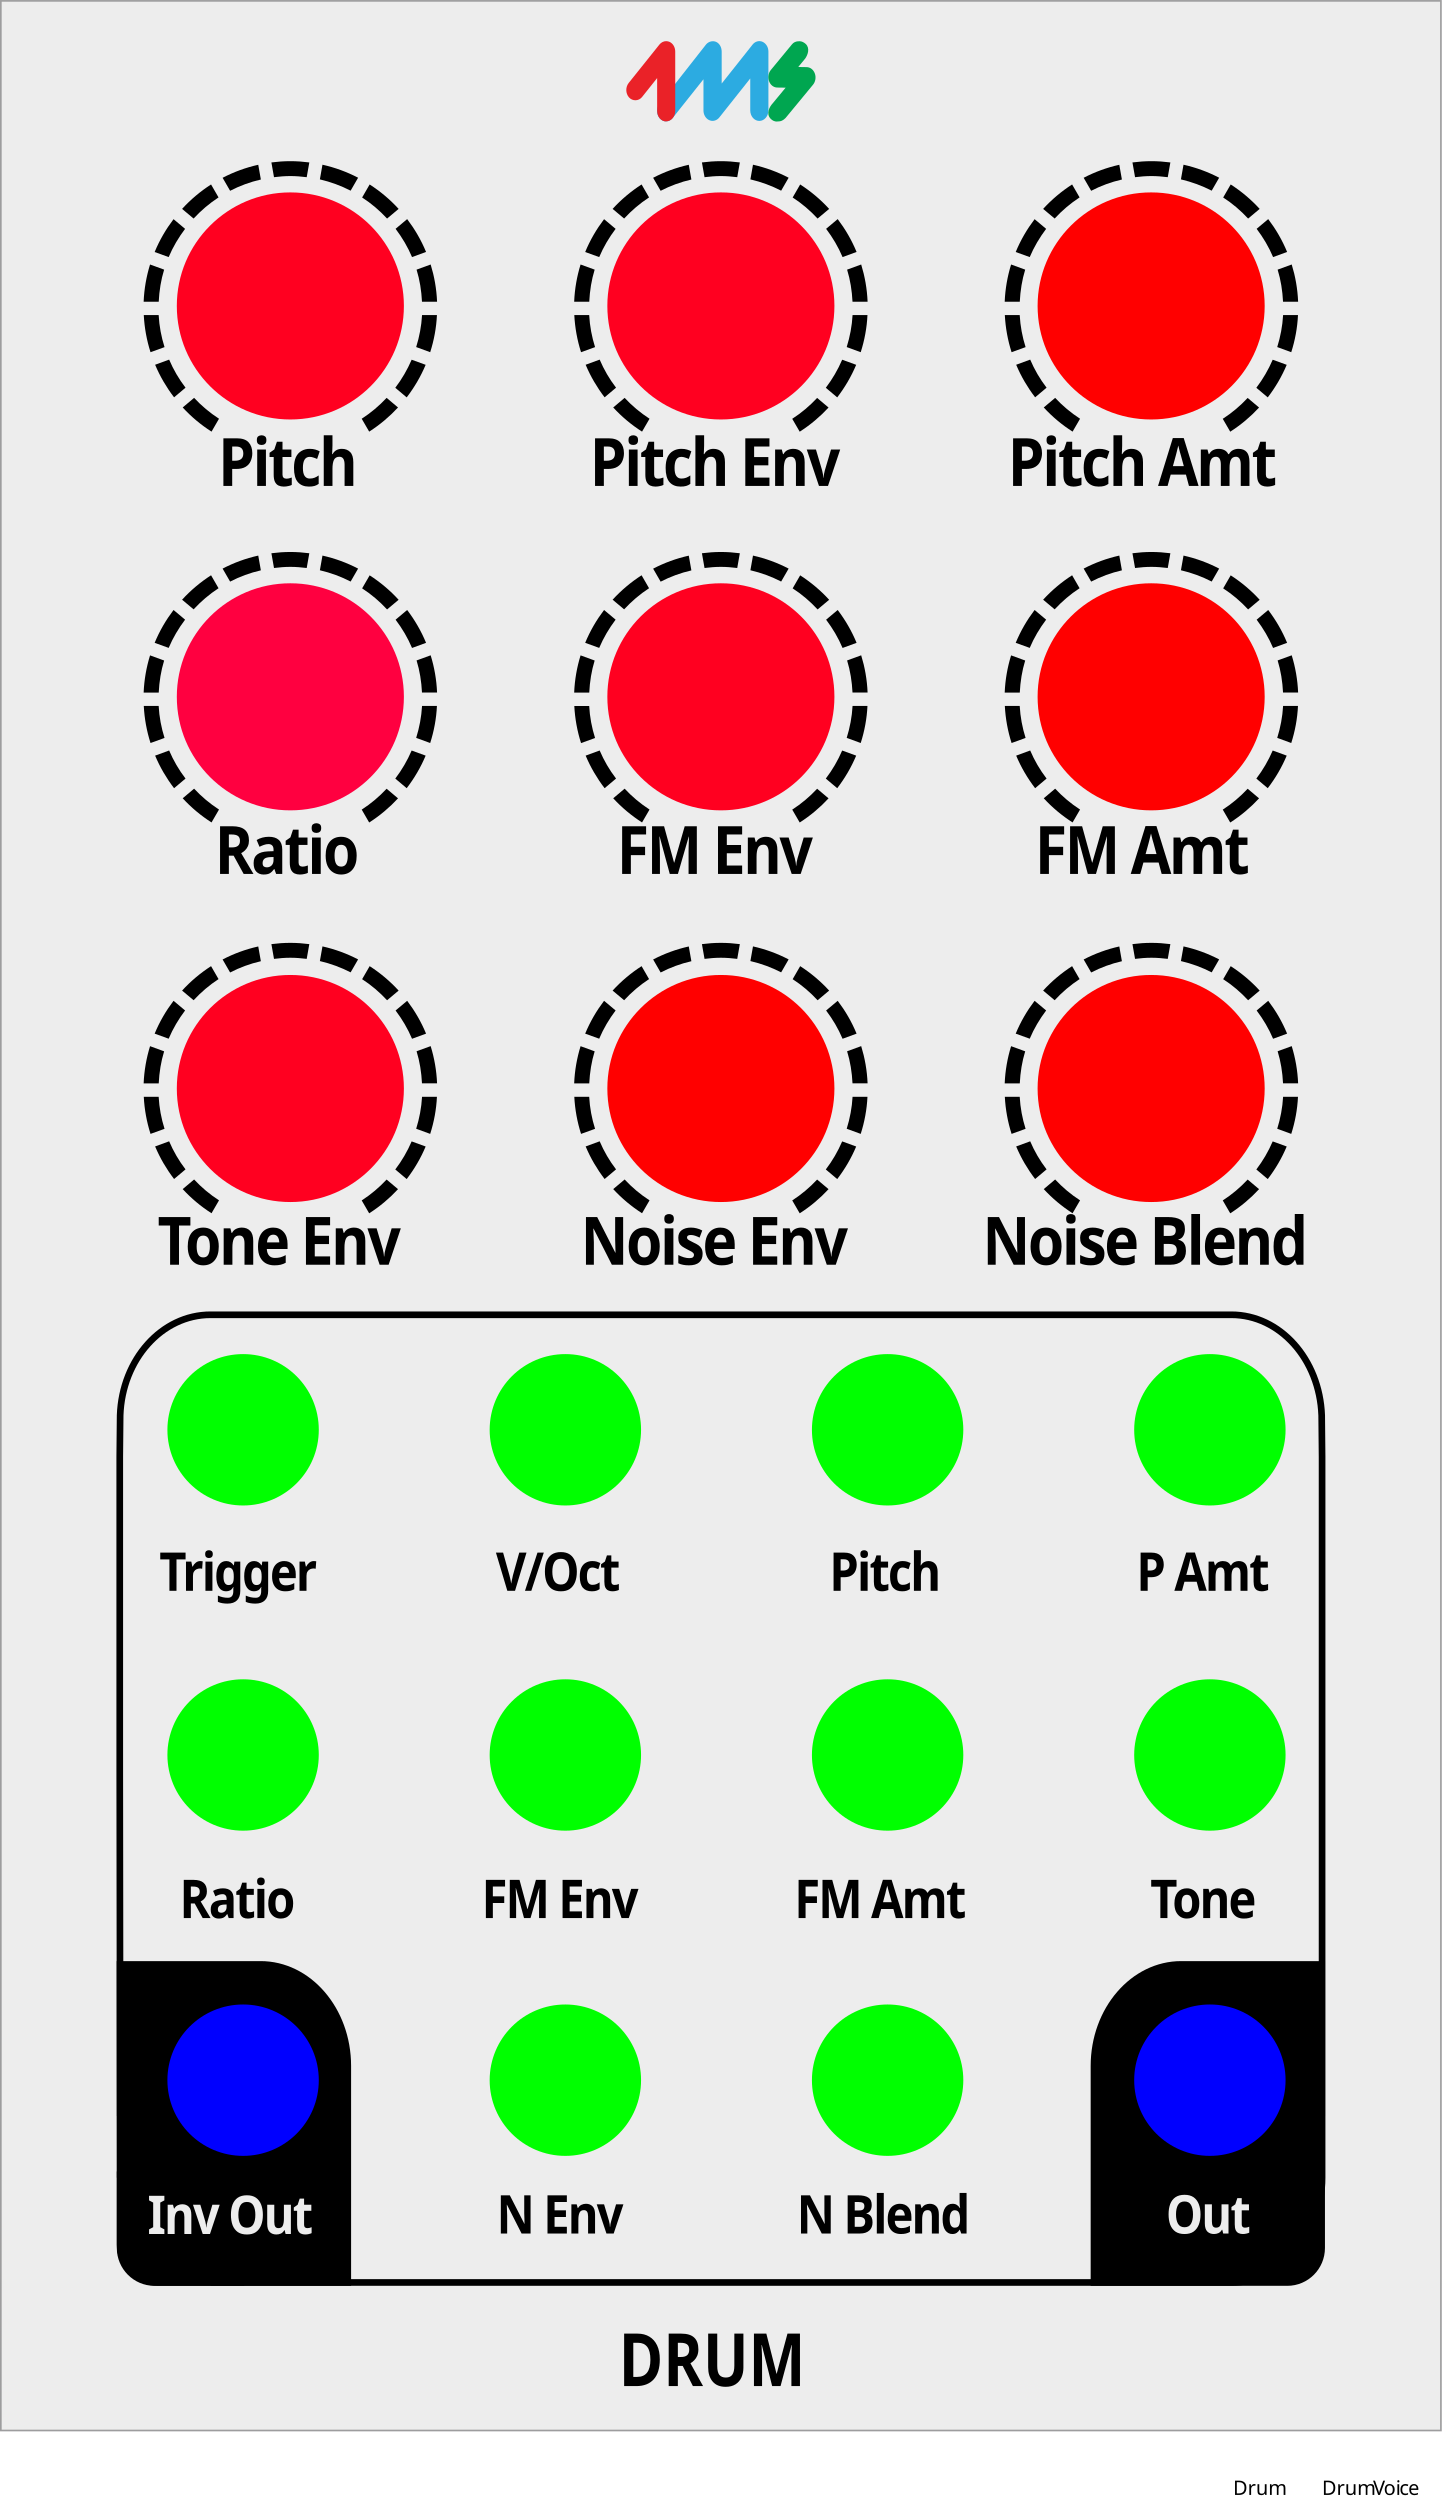
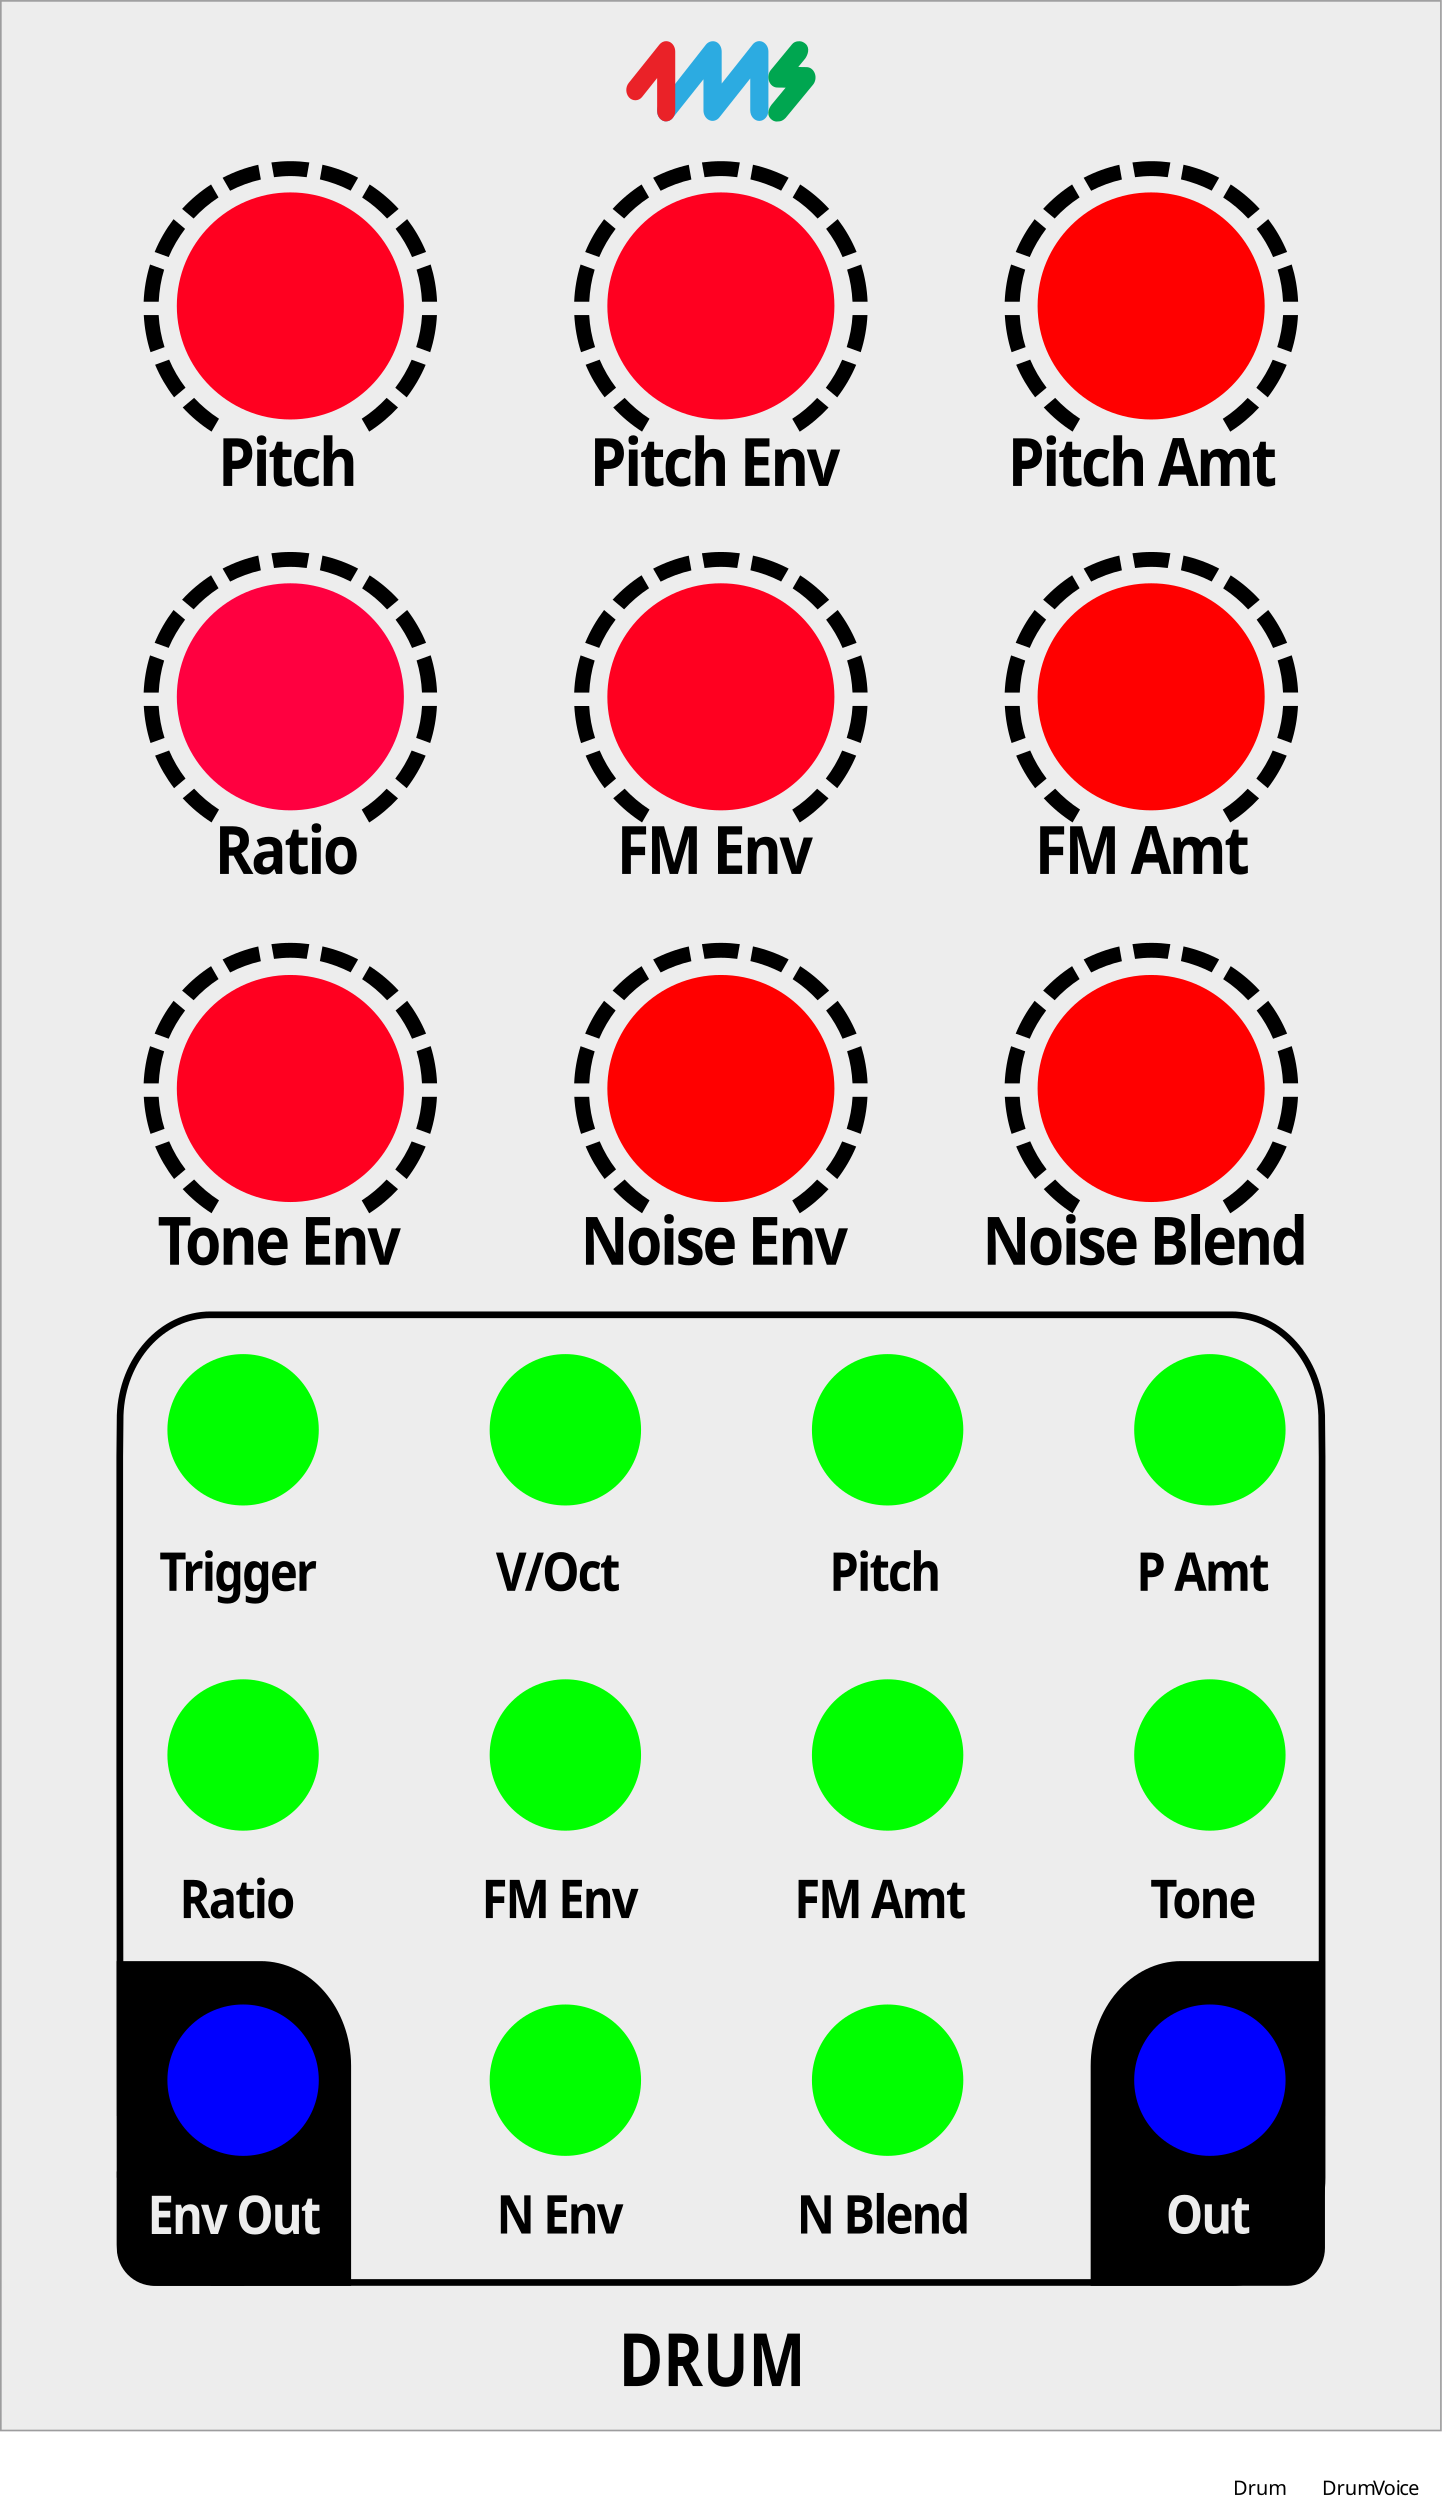
<svg xmlns="http://www.w3.org/2000/svg" width="76.2mm" height="132.13mm" viewBox="0 0 216 374.53" version="1.1" id="svg161">
  <defs id="defs161" />
  <g id="faceplate">
    <g id="g1">
      <rect x=".13" y=".13" width="215.75" height="364" style="fill: #ededed; stroke-width: 0px;" id="rect1" />
      <path d="M215.75.25v363.75H.25V.25h215.5M216,0H0v364.25h216V0h0Z" style="fill: #9d9d9e; stroke-width: 0px;" id="path1" />
    </g>
    <g id="g4">
      <path d="M99.8,18.19c-.37,0-.71-.17-.97-.47-.51-.6-.52-1.54-.04-2.16l6.97-8.88c.38-.48,1.05-.65,1.57-.39.5.25.79.82.79,1.45v4.77l4.64-5.85c.38-.48,1.01-.64,1.53-.38.5.25.83.81.83,1.44v8.82c0,.86-.61,1.57-1.36,1.57s-1.36-.7-1.36-1.57v-4.79l-4.64,5.85c-.38.48-1.01.64-1.54.38-.5-.24-.83-.81-.83-1.44v-4.67l-4.61,5.8c-.26.32-.62.51-1,.51h0Z" style="fill: #2cabe1; stroke-width: 0px;" id="path2" />
      <path d="M99.8,18.19c-.75,0-1.35-.7-1.35-1.57v-4.93l-2.26,2.84c-.5.63-1.44.65-1.97.04-.51-.6-.52-1.53-.03-2.15l4.61-5.76c.26-.32.63-.5,1-.5.18,0,.37.04.54.12.5.25.82.81.82,1.44v8.89c0,.86-.61,1.57-1.36,1.57h0Z" style="fill: #ea2228; stroke-width: 0px;" id="path3" />
      <path d="M116.4,18.21h0c-.35,0-.68-.15-.94-.42-.76-.78-.14-1.84.29-2.3l1.95-2.36-1.26-.02c-.56-.01-1.04-.4-1.24-1-.19-.56-.07-1.21.29-1.64l3.16-3.83c.23-.28.55-.48,1.13-.47.33,0,.67.17.92.4.71.66.29,1.7-.07,2.2l-1.04,1.26,1.26.02c.56.01,1.04.4,1.24,1,.19.56.07,1.21-.29,1.64l-4.1,4.97c-.35.35-.65.55-1.3.54h0Z" style="fill: #00a650; stroke-width: 0px;" id="path4" />
    </g>
    <g id="Layer_3" data-name="Layer 3">
      <g id="g8">
        <g id="g7">
          <path d="M31.57,341.95h129.33s23.6,0,23.6,0c7.49,0,13.57-7.04,13.57-15.71v-107.97l-.06-6.23c-.3-8.38-6.24-15.07-13.54-15.07H31.54c-7.3,0-13.25,6.69-13.54,15.07l-.06,6.23v46.63l.07,61.34" style="fill: #ededed; stroke: #000; stroke-miterlimit: 10;" id="path5" />
          <path d="M198.51,317.02v-23.22h-1.14s-20.4,0-20.4,0c-7.49,0-13.57,7.04-13.57,15.71v32.44s0,.5,0,.5h15.07s0,0,0,0h14.39c3.12,0,5.64-2.55,5.64-5.67v-10.04s0-9.8,0-9.8v.08Z" style="fill: #000; stroke-width: 0px;" id="path6" />
          <path d="M17.49,317.02v-23.22h1.14s20.4,0,20.4,0c7.49,0,13.57,7.04,13.57,15.71v32.44s0,.5,0,.5h-15.07s0,0,0,0h-14.39c-3.12,0-5.64-2.55-5.64-5.67v-10.04s0-9.8,0-9.8v.08Z" style="fill: #000; stroke-width: 0px;" id="path7" />
        </g>
        <path d="M18,325.32v10.96c0,3.12,2.55,5.67,5.67,5.67h12.93" style="fill: none; stroke: #000; stroke-miterlimit: 10;" id="path8" />
      </g>
    </g>
    <g id="Layer_4" data-name="Layer 4">
      <text transform="translate(23.6 189.47) scale(.88 1)" style="fill: #000; font-family: GillSans-Bold, 'Gill Sans'; font-size: 10px; font-weight: 700; letter-spacing: -.04em;" id="text8">
        <tspan x="0" y="0" id="tspan8">Tone Env</tspan>
      </text>
      <path d="M43.5,143.48c-.83,0-1.65.07-2.45.17l-.39-2.21c.93-.12,1.88-.19,2.84-.19s1.91.07,2.84.19l-.39,2.21c-.81-.1-1.62-.17-2.45-.17Z" style="fill: #000; stroke-width: 0px;" id="path9" />
      <path d="M29.01,149.85l-1.73-1.45c1.28-1.4,2.74-2.63,4.34-3.66l1.12,1.94c-1.38.9-2.62,1.96-3.73,3.16Z" style="fill: #000; stroke-width: 0px;" id="path10" />
      <path d="M34.47,145.68l-1.12-1.94c1.67-.87,3.46-1.53,5.34-1.95l.39,2.21c-1.62.37-3.16.94-4.61,1.69Z" style="fill: #000; stroke-width: 0px;" id="path11" />
      <path d="M25.27,155.61l-2.1-.76c.73-1.77,1.69-3.42,2.83-4.92l1.73,1.45c-.98,1.3-1.82,2.71-2.46,4.23Z" style="fill: #000; stroke-width: 0px;" id="path12" />
      <path d="M47.92,143.99l.39-2.21c1.88.42,3.67,1.08,5.34,1.95l-1.12,1.94c-1.44-.74-2.98-1.31-4.6-1.69Z" style="fill: #000; stroke-width: 0px;" id="path13" />
      <path d="M23.78,162.31h-2.26c.08-1.93.41-3.8.96-5.58l2.11.77c-.47,1.53-.73,3.15-.81,4.81Z" style="fill: #000; stroke-width: 0px;" id="path14" />
      <path d="M24.65,169.11l-2.1.76c-.57-1.79-.91-3.65-1.01-5.56h2.23c.09,1.65.39,3.25.88,4.8Z" style="fill: #000; stroke-width: 0px;" id="path15" />
      <path d="M27.79,175.19l-1.71,1.44c-1.15-1.5-2.11-3.14-2.84-4.88l2.1-.77c.64,1.5,1.46,2.91,2.45,4.2Z" style="fill: #000; stroke-width: 0px;" id="path16" />
      <path d="M59.27,151.38l1.73-1.45c1.14,1.5,2.1,3.15,2.83,4.92l-2.1.77c-.64-1.52-1.48-2.93-2.46-4.23Z" style="fill: #000; stroke-width: 0px;" id="path17" />
      <path d="M62.41,157.49l2.11-.77c.55,1.78.88,3.65.96,5.58h-2.26c-.08-1.66-.34-3.28-.81-4.81Z" style="fill: #000; stroke-width: 0px;" id="path18" />
      <path d="M63.23,164.31h2.23c-.09,1.91-.44,3.78-1.01,5.56l-2.1-.77c.48-1.54.79-3.15.88-4.8Z" style="fill: #000; stroke-width: 0px;" id="path19" />
      <path d="M61.66,170.99l2.11.77c-.73,1.74-1.69,3.38-2.84,4.88l-1.71-1.44c.99-1.3,1.81-2.71,2.45-4.2Z" style="fill: #000; stroke-width: 0px;" id="path20" />
      <path d="M32.81,179.83l-1.12,1.93c-1.61-1.03-3.05-2.24-4.32-3.62l1.71-1.44c1.1,1.18,2.34,2.23,3.72,3.12Z" style="fill: #000; stroke-width: 0px;" id="path21" />
      <path d="M57.92,176.71l1.71,1.44c-1.27,1.37-2.71,2.59-4.32,3.62l-1.12-1.93c1.38-.89,2.62-1.94,3.72-3.12Z" style="fill: #000; stroke-width: 0px;" id="path22" />
      <path d="M54.26,146.68l1.12-1.94c1.6,1.03,3.06,2.26,4.34,3.66l-1.73,1.45c-1.11-1.2-2.36-2.27-3.74-3.16Z" style="fill: #000; stroke-width: 0px;" id="path23" />
      <text transform="translate(32.67 72.8) scale(.88 1)" style="fill: #000; font-family: GillSans-Bold, 'Gill Sans'; font-size: 10px; font-weight: 700; letter-spacing: -.04em;" id="text23">
        <tspan x="0" y="0" id="tspan23">Pitch</tspan>
      </text>
      <g id="g38">
        <path d="M43.5,26.37c-.83,0-1.65.07-2.45.17l-.39-2.21c.93-.12,1.88-.19,2.84-.19s1.91.07,2.84.19l-.39,2.21c-.81-.1-1.62-.17-2.45-.17Z" style="fill: #000; stroke-width: 0px;" id="path24" />
        <path d="M29.01,32.74l-1.73-1.45c1.28-1.4,2.74-2.63,4.34-3.66l1.12,1.94c-1.38.9-2.62,1.96-3.73,3.16Z" style="fill: #000; stroke-width: 0px;" id="path25" />
        <path d="M34.47,28.57l-1.12-1.94c1.67-.87,3.46-1.53,5.34-1.95l.39,2.21c-1.62.37-3.16.94-4.61,1.69Z" style="fill: #000; stroke-width: 0px;" id="path26" />
        <path d="M25.27,38.51l-2.1-.76c.73-1.77,1.69-3.42,2.83-4.92l1.73,1.45c-.98,1.3-1.82,2.71-2.46,4.23Z" style="fill: #000; stroke-width: 0px;" id="path27" />
        <path d="M47.92,26.88l.39-2.21c1.88.42,3.67,1.08,5.34,1.95l-1.12,1.94c-1.44-.74-2.98-1.31-4.6-1.69Z" style="fill: #000; stroke-width: 0px;" id="path28" />
        <path d="M23.78,45.2h-2.26c.08-1.93.41-3.8.96-5.58l2.11.77c-.47,1.53-.73,3.15-.81,4.81Z" style="fill: #000; stroke-width: 0px;" id="path29" />
        <path d="M24.65,52l-2.1.76c-.57-1.79-.91-3.65-1.01-5.56h2.23c.09,1.65.39,3.25.88,4.8Z" style="fill: #000; stroke-width: 0px;" id="path30" />
        <path d="M27.79,58.08l-1.71,1.44c-1.15-1.5-2.11-3.14-2.84-4.88l2.1-.77c.64,1.5,1.46,2.91,2.45,4.2Z" style="fill: #000; stroke-width: 0px;" id="path31" />
        <path d="M59.27,34.27l1.73-1.45c1.14,1.5,2.1,3.15,2.83,4.92l-2.1.77c-.64-1.52-1.48-2.93-2.46-4.23Z" style="fill: #000; stroke-width: 0px;" id="path32" />
        <path d="M62.41,40.39l2.11-.77c.55,1.78.88,3.65.96,5.58h-2.26c-.08-1.66-.34-3.28-.81-4.81Z" style="fill: #000; stroke-width: 0px;" id="path33" />
        <path d="M63.23,47.2h2.23c-.09,1.91-.44,3.78-1.01,5.56l-2.1-.77c.48-1.54.79-3.15.88-4.8Z" style="fill: #000; stroke-width: 0px;" id="path34" />
        <path d="M61.66,53.88l2.11.77c-.73,1.74-1.69,3.38-2.84,4.88l-1.71-1.44c.99-1.3,1.81-2.71,2.45-4.2Z" style="fill: #000; stroke-width: 0px;" id="path35" />
        <path d="M32.81,62.73l-1.12,1.93c-1.61-1.03-3.05-2.24-4.32-3.62l1.71-1.44c1.1,1.18,2.34,2.23,3.72,3.12Z" style="fill: #000; stroke-width: 0px;" id="path36" />
        <path d="M57.92,59.6l1.71,1.44c-1.27,1.37-2.71,2.59-4.32,3.62l-1.12-1.93c1.38-.89,2.62-1.94,3.72-3.12Z" style="fill: #000; stroke-width: 0px;" id="path37" />
        <path d="M54.26,29.57l1.12-1.94c1.6,1.03,3.06,2.26,4.34,3.66l-1.73,1.45c-1.11-1.2-2.36-2.27-3.74-3.16Z" style="fill: #000; stroke-width: 0px;" id="path38" />
      </g>
      <path d="M108,26.37c-.83,0-1.65.07-2.45.17l-.39-2.21c.93-.12,1.88-.19,2.84-.19s1.91.07,2.84.19l-.39,2.21c-.81-.1-1.62-.17-2.45-.17Z" style="fill: #000; stroke-width: 0px;" id="path39" />
      <text transform="translate(88.35 72.8) scale(.88 1)" style="fill: #000; font-family: GillSans-Bold, 'Gill Sans'; font-size: 10px; font-weight: 700; letter-spacing: -.04em;" id="text39">
        <tspan x="0" y="0" id="tspan39">Pitch Env</tspan>
      </text>
      <path d="M93.51,32.74l-1.73-1.45c1.28-1.4,2.74-2.63,4.34-3.66l1.12,1.94c-1.38.9-2.62,1.96-3.73,3.16Z" style="fill: #000; stroke-width: 0px;" id="path40" />
      <path d="M98.97,28.57l-1.12-1.94c1.67-.87,3.46-1.53,5.34-1.95l.39,2.21c-1.62.37-3.16.94-4.61,1.69Z" style="fill: #000; stroke-width: 0px;" id="path41" />
      <path d="M89.77,38.51l-2.1-.76c.73-1.77,1.69-3.42,2.83-4.92l1.73,1.45c-.98,1.3-1.82,2.71-2.46,4.23Z" style="fill: #000; stroke-width: 0px;" id="path42" />
      <path d="M112.42,26.88l.39-2.21c1.88.42,3.67,1.08,5.34,1.95l-1.12,1.94c-1.44-.74-2.98-1.31-4.6-1.69Z" style="fill: #000; stroke-width: 0px;" id="path43" />
      <path d="M88.28,45.2h-2.26c.08-1.93.41-3.8.96-5.58l2.11.77c-.47,1.53-.73,3.15-.81,4.81Z" style="fill: #000; stroke-width: 0px;" id="path44" />
      <path d="M89.15,52l-2.1.76c-.57-1.79-.91-3.65-1.01-5.56h2.23c.09,1.65.39,3.25.88,4.8Z" style="fill: #000; stroke-width: 0px;" id="path45" />
      <path d="M92.29,58.08l-1.71,1.44c-1.15-1.5-2.11-3.14-2.84-4.88l2.1-.77c.64,1.5,1.46,2.91,2.45,4.2Z" style="fill: #000; stroke-width: 0px;" id="path46" />
      <path d="M123.77,34.27l1.73-1.45c1.14,1.5,2.1,3.15,2.83,4.92l-2.1.77c-.64-1.52-1.48-2.93-2.46-4.23Z" style="fill: #000; stroke-width: 0px;" id="path47" />
      <path d="M126.91,40.39l2.11-.77c.55,1.78.88,3.65.96,5.58h-2.26c-.08-1.66-.34-3.28-.81-4.81Z" style="fill: #000; stroke-width: 0px;" id="path48" />
      <path d="M127.73,47.2h2.23c-.09,1.91-.44,3.78-1.01,5.56l-2.1-.77c.48-1.54.79-3.15.88-4.8Z" style="fill: #000; stroke-width: 0px;" id="path49" />
      <path d="M126.16,53.88l2.11.77c-.73,1.74-1.69,3.38-2.84,4.88l-1.71-1.44c.99-1.3,1.81-2.71,2.45-4.2Z" style="fill: #000; stroke-width: 0px;" id="path50" />
      <path d="M97.31,62.73l-1.12,1.93c-1.61-1.03-3.05-2.24-4.32-3.62l1.71-1.44c1.1,1.18,2.34,2.23,3.72,3.12Z" style="fill: #000; stroke-width: 0px;" id="path51" />
      <path d="M122.42,59.61l1.71,1.44c-1.27,1.37-2.71,2.59-4.32,3.62l-1.12-1.93c1.38-.89,2.62-1.94,3.72-3.12Z" style="fill: #000; stroke-width: 0px;" id="path52" />
      <path d="M118.76,29.57l1.12-1.94c1.6,1.03,3.06,2.26,4.34,3.66l-1.73,1.45c-1.11-1.2-2.36-2.27-3.74-3.16Z" style="fill: #000; stroke-width: 0px;" id="path53" />
      <text transform="translate(150.98 72.8) scale(.88 1)" style="fill: #000; font-family: GillSans-Bold, 'Gill Sans'; font-size: 10px; font-weight: 700; letter-spacing: -.04em;" id="text53">
        <tspan x="0" y="0" id="tspan53">Pitch Amt</tspan>
      </text>
      <path d="M172.5,26.37c-.83,0-1.65.07-2.45.17l-.39-2.21c.93-.12,1.88-.19,2.84-.19s1.91.07,2.84.19l-.39,2.21c-.81-.1-1.62-.17-2.45-.17Z" style="fill: #000; stroke-width: 0px;" id="path54" />
      <path d="M158.01,32.74l-1.73-1.45c1.28-1.4,2.74-2.63,4.34-3.66l1.12,1.94c-1.38.9-2.62,1.96-3.73,3.16Z" style="fill: #000; stroke-width: 0px;" id="path55" />
      <path d="M163.47,28.57l-1.12-1.94c1.67-.87,3.46-1.53,5.34-1.95l.39,2.21c-1.62.37-3.16.94-4.61,1.69Z" style="fill: #000; stroke-width: 0px;" id="path56" />
      <path d="M154.27,38.51l-2.1-.76c.73-1.77,1.69-3.42,2.83-4.92l1.73,1.45c-.98,1.3-1.82,2.71-2.46,4.23Z" style="fill: #000; stroke-width: 0px;" id="path57" />
      <path d="M176.92,26.88l.39-2.21c1.88.42,3.67,1.08,5.34,1.95l-1.12,1.94c-1.44-.74-2.98-1.31-4.6-1.69Z" style="fill: #000; stroke-width: 0px;" id="path58" />
      <path d="M152.78,45.2h-2.26c.08-1.93.41-3.8.96-5.58l2.11.77c-.47,1.53-.73,3.15-.81,4.81Z" style="fill: #000; stroke-width: 0px;" id="path59" />
      <path d="M153.65,52l-2.1.76c-.57-1.79-.91-3.65-1.01-5.56h2.23c.09,1.65.39,3.25.88,4.8Z" style="fill: #000; stroke-width: 0px;" id="path60" />
      <path d="M156.79,58.08l-1.71,1.44c-1.15-1.5-2.11-3.14-2.84-4.88l2.1-.77c.64,1.5,1.46,2.91,2.45,4.2Z" style="fill: #000; stroke-width: 0px;" id="path61" />
      <path d="M188.27,34.27l1.73-1.45c1.14,1.5,2.1,3.15,2.83,4.92l-2.1.77c-.64-1.52-1.48-2.93-2.46-4.23Z" style="fill: #000; stroke-width: 0px;" id="path62" />
      <path d="M191.41,40.39l2.11-.77c.55,1.78.88,3.65.96,5.58h-2.26c-.08-1.66-.34-3.28-.81-4.81Z" style="fill: #000; stroke-width: 0px;" id="path63" />
      <path d="M192.23,47.2h2.23c-.09,1.91-.44,3.78-1.01,5.56l-2.1-.77c.48-1.54.79-3.15.88-4.8Z" style="fill: #000; stroke-width: 0px;" id="path64" />
      <path d="M190.66,53.88l2.11.77c-.73,1.74-1.69,3.38-2.84,4.88l-1.71-1.44c.99-1.3,1.81-2.71,2.45-4.2Z" style="fill: #000; stroke-width: 0px;" id="path65" />
      <path d="M161.81,62.73l-1.12,1.93c-1.61-1.03-3.05-2.24-4.32-3.62l1.71-1.44c1.1,1.18,2.34,2.23,3.72,3.12Z" style="fill: #000; stroke-width: 0px;" id="path66" />
      <path d="M186.92,59.61l1.71,1.44c-1.27,1.37-2.71,2.59-4.32,3.62l-1.12-1.93c1.38-.89,2.62-1.94,3.72-3.12Z" style="fill: #000; stroke-width: 0px;" id="path67" />
      <path d="M183.26,29.57l1.12-1.94c1.6,1.03,3.06,2.26,4.34,3.66l-1.73,1.45c-1.11-1.2-2.36-2.27-3.74-3.16Z" style="fill: #000; stroke-width: 0px;" id="path68" />
      <text transform="translate(32.17 130.92) scale(.88 1)" style="fill: #000; font-family: GillSans-Bold, 'Gill Sans'; font-size: 10px; font-weight: 700; letter-spacing: -.04em;" id="text68">
        <tspan x="0" y="0" id="tspan68">Ratio</tspan>
      </text>
      <path d="M43.5,84.92c-.83,0-1.65.07-2.45.17l-.39-2.21c.93-.12,1.88-.19,2.84-.19s1.91.07,2.84.19l-.39,2.21c-.81-.1-1.62-.17-2.45-.17Z" style="fill: #000; stroke-width: 0px;" id="path69" />
      <path d="M29.01,91.29l-1.73-1.45c1.28-1.4,2.74-2.63,4.34-3.66l1.12,1.94c-1.38.9-2.62,1.96-3.73,3.16Z" style="fill: #000; stroke-width: 0px;" id="path70" />
      <path d="M34.47,87.12l-1.12-1.94c1.67-.87,3.46-1.53,5.34-1.95l.39,2.21c-1.62.37-3.16.94-4.61,1.69Z" style="fill: #000; stroke-width: 0px;" id="path71" />
      <path d="M25.27,97.06l-2.1-.76c.73-1.77,1.69-3.42,2.83-4.92l1.73,1.45c-.98,1.3-1.82,2.71-2.46,4.23Z" style="fill: #000; stroke-width: 0px;" id="path72" />
      <path d="M47.92,85.44l.39-2.21c1.88.42,3.67,1.08,5.34,1.95l-1.12,1.94c-1.44-.74-2.98-1.31-4.6-1.69Z" style="fill: #000; stroke-width: 0px;" id="path73" />
      <path d="M23.78,103.76h-2.26c.08-1.93.41-3.8.96-5.58l2.11.77c-.47,1.53-.73,3.15-.81,4.81Z" style="fill: #000; stroke-width: 0px;" id="path74" />
      <path d="M24.65,110.55l-2.1.76c-.57-1.79-.91-3.65-1.01-5.56h2.23c.09,1.65.39,3.25.88,4.8Z" style="fill: #000; stroke-width: 0px;" id="path75" />
      <path d="M27.79,116.64l-1.71,1.44c-1.15-1.5-2.11-3.14-2.84-4.88l2.1-.77c.64,1.5,1.46,2.91,2.45,4.2Z" style="fill: #000; stroke-width: 0px;" id="path76" />
      <path d="M59.27,92.83l1.73-1.45c1.14,1.5,2.1,3.15,2.83,4.92l-2.1.77c-.64-1.52-1.48-2.93-2.46-4.23Z" style="fill: #000; stroke-width: 0px;" id="path77" />
      <path d="M62.41,98.94l2.11-.77c.55,1.78.88,3.65.96,5.58h-2.26c-.08-1.66-.34-3.28-.81-4.81Z" style="fill: #000; stroke-width: 0px;" id="path78" />
      <path d="M63.23,105.75h2.23c-.09,1.91-.44,3.78-1.01,5.56l-2.1-.77c.48-1.54.79-3.15.88-4.8Z" style="fill: #000; stroke-width: 0px;" id="path79" />
      <path d="M61.66,112.43l2.11.77c-.73,1.74-1.69,3.38-2.84,4.88l-1.71-1.44c.99-1.3,1.81-2.71,2.45-4.2Z" style="fill: #000; stroke-width: 0px;" id="path80" />
      <path d="M32.81,121.28l-1.12,1.93c-1.61-1.03-3.05-2.24-4.32-3.62l1.71-1.44c1.1,1.18,2.34,2.23,3.72,3.12Z" style="fill: #000; stroke-width: 0px;" id="path81" />
      <path d="M57.92,118.16l1.71,1.44c-1.27,1.37-2.71,2.59-4.32,3.62l-1.12-1.93c1.38-.89,2.62-1.94,3.72-3.12Z" style="fill: #000; stroke-width: 0px;" id="path82" />
      <path d="M54.26,88.13l1.12-1.94c1.6,1.03,3.06,2.26,4.34,3.66l-1.73,1.45c-1.11-1.2-2.36-2.27-3.74-3.16Z" style="fill: #000; stroke-width: 0px;" id="path83" />
      <text transform="translate(92.41 130.92) scale(.88 1)" style="fill: #000; font-family: GillSans-Bold, 'Gill Sans'; font-size: 10px; font-weight: 700; letter-spacing: -.04em;" id="text83">
        <tspan x="0" y="0" id="tspan83">FM Env</tspan>
      </text>
      <path d="M108,84.92c-.83,0-1.65.07-2.45.17l-.39-2.21c.93-.12,1.88-.19,2.84-.19s1.91.07,2.84.19l-.39,2.21c-.81-.1-1.62-.17-2.45-.17Z" style="fill: #000; stroke-width: 0px;" id="path84" />
      <path d="M93.51,91.29l-1.73-1.45c1.28-1.4,2.74-2.63,4.34-3.66l1.12,1.94c-1.38.9-2.62,1.96-3.73,3.16Z" style="fill: #000; stroke-width: 0px;" id="path85" />
      <path d="M98.97,87.13l-1.12-1.94c1.67-.87,3.46-1.53,5.34-1.95l.39,2.21c-1.62.37-3.16.94-4.61,1.69Z" style="fill: #000; stroke-width: 0px;" id="path86" />
      <path d="M89.77,97.06l-2.1-.76c.73-1.77,1.69-3.42,2.83-4.92l1.73,1.45c-.98,1.3-1.82,2.71-2.46,4.23Z" style="fill: #000; stroke-width: 0px;" id="path87" />
      <path d="M112.42,85.44l.39-2.21c1.88.42,3.67,1.08,5.34,1.95l-1.12,1.94c-1.44-.74-2.98-1.31-4.6-1.69Z" style="fill: #000; stroke-width: 0px;" id="path88" />
      <path d="M88.28,103.76h-2.26c.08-1.93.41-3.8.96-5.58l2.11.77c-.47,1.53-.73,3.15-.81,4.81Z" style="fill: #000; stroke-width: 0px;" id="path89" />
      <path d="M89.15,110.56l-2.1.76c-.57-1.79-.91-3.65-1.01-5.56h2.23c.09,1.65.39,3.25.88,4.8Z" style="fill: #000; stroke-width: 0px;" id="path90" />
      <path d="M92.29,116.64l-1.71,1.44c-1.15-1.5-2.11-3.14-2.84-4.88l2.1-.77c.64,1.5,1.46,2.91,2.45,4.2Z" style="fill: #000; stroke-width: 0px;" id="path91" />
      <path d="M123.77,92.83l1.73-1.45c1.14,1.5,2.1,3.15,2.83,4.92l-2.1.77c-.64-1.52-1.48-2.93-2.46-4.23Z" style="fill: #000; stroke-width: 0px;" id="path92" />
      <path d="M126.91,98.94l2.11-.77c.55,1.78.88,3.65.96,5.58h-2.26c-.08-1.66-.34-3.28-.81-4.81Z" style="fill: #000; stroke-width: 0px;" id="path93" />
      <path d="M127.73,105.75h2.23c-.09,1.91-.44,3.78-1.01,5.56l-2.1-.77c.48-1.54.79-3.15.88-4.8Z" style="fill: #000; stroke-width: 0px;" id="path94" />
      <path d="M126.16,112.43l2.11.77c-.73,1.74-1.69,3.38-2.84,4.88l-1.71-1.44c.99-1.3,1.81-2.71,2.45-4.2Z" style="fill: #000; stroke-width: 0px;" id="path95" />
      <path d="M97.31,121.28l-1.12,1.93c-1.61-1.03-3.05-2.24-4.32-3.62l1.71-1.44c1.1,1.18,2.34,2.23,3.72,3.12Z" style="fill: #000; stroke-width: 0px;" id="path96" />
      <path d="M122.42,118.16l1.71,1.44c-1.27,1.37-2.71,2.59-4.32,3.62l-1.12-1.93c1.38-.89,2.62-1.94,3.72-3.12Z" style="fill: #000; stroke-width: 0px;" id="path97" />
      <path d="M118.76,88.13l1.12-1.94c1.6,1.03,3.06,2.26,4.34,3.66l-1.73,1.45c-1.11-1.2-2.36-2.27-3.74-3.16Z" style="fill: #000; stroke-width: 0px;" id="path98" />
      <text transform="translate(155.04 130.92) scale(.88 1)" style="fill: #000; font-family: GillSans-Bold, 'Gill Sans'; font-size: 10px; font-weight: 700; letter-spacing: -.04em;" id="text98">
        <tspan x="0" y="0" id="tspan98">FM Amt</tspan>
      </text>
      <path d="M172.5,84.92c-.83,0-1.65.07-2.45.17l-.39-2.21c.93-.12,1.88-.19,2.84-.19s1.91.07,2.84.19l-.39,2.21c-.81-.1-1.62-.17-2.45-.17Z" style="fill: #000; stroke-width: 0px;" id="path99" />
      <path d="M158.01,91.29l-1.73-1.45c1.28-1.4,2.74-2.63,4.34-3.66l1.12,1.94c-1.38.9-2.62,1.96-3.73,3.16Z" style="fill: #000; stroke-width: 0px;" id="path100" />
      <path d="M163.47,87.12l-1.12-1.94c1.67-.87,3.46-1.53,5.34-1.95l.39,2.21c-1.62.37-3.16.94-4.61,1.69Z" style="fill: #000; stroke-width: 0px;" id="path101" />
      <path d="M154.27,97.06l-2.1-.76c.73-1.77,1.69-3.42,2.83-4.92l1.73,1.45c-.98,1.3-1.82,2.71-2.46,4.23Z" style="fill: #000; stroke-width: 0px;" id="path102" />
      <path d="M176.92,85.44l.39-2.21c1.88.42,3.67,1.08,5.34,1.95l-1.12,1.94c-1.44-.74-2.98-1.31-4.6-1.69Z" style="fill: #000; stroke-width: 0px;" id="path103" />
      <path d="M152.78,103.76h-2.26c.08-1.93.41-3.8.96-5.58l2.11.77c-.47,1.53-.73,3.15-.81,4.81Z" style="fill: #000; stroke-width: 0px;" id="path104" />
      <path d="M153.65,110.55l-2.1.76c-.57-1.79-.91-3.65-1.01-5.56h2.23c.09,1.65.39,3.25.88,4.8Z" style="fill: #000; stroke-width: 0px;" id="path105" />
      <path d="M156.79,116.64l-1.71,1.44c-1.15-1.5-2.11-3.14-2.84-4.88l2.1-.77c.64,1.5,1.46,2.91,2.45,4.2Z" style="fill: #000; stroke-width: 0px;" id="path106" />
      <path d="M188.27,92.83l1.73-1.45c1.14,1.5,2.1,3.15,2.83,4.92l-2.1.77c-.64-1.52-1.48-2.93-2.46-4.23Z" style="fill: #000; stroke-width: 0px;" id="path107" />
      <path d="M191.41,98.94l2.11-.77c.55,1.78.88,3.65.96,5.58h-2.26c-.08-1.66-.34-3.28-.81-4.81Z" style="fill: #000; stroke-width: 0px;" id="path108" />
      <path d="M192.23,105.75h2.23c-.09,1.91-.44,3.78-1.01,5.56l-2.1-.77c.48-1.54.79-3.15.88-4.8Z" style="fill: #000; stroke-width: 0px;" id="path109" />
      <path d="M190.66,112.43l2.11.77c-.73,1.74-1.69,3.38-2.84,4.88l-1.71-1.44c.99-1.3,1.81-2.71,2.45-4.2Z" style="fill: #000; stroke-width: 0px;" id="path110" />
      <path d="M161.81,121.28l-1.12,1.93c-1.61-1.03-3.05-2.24-4.32-3.62l1.71-1.44c1.1,1.18,2.34,2.23,3.72,3.12Z" style="fill: #000; stroke-width: 0px;" id="path111" />
      <path d="M186.92,118.16l1.71,1.44c-1.27,1.37-2.71,2.59-4.32,3.62l-1.12-1.93c1.38-.89,2.62-1.94,3.72-3.12Z" style="fill: #000; stroke-width: 0px;" id="path112" />
      <path d="M183.26,88.13l1.12-1.94c1.6,1.03,3.06,2.26,4.34,3.66l-1.73,1.45c-1.11-1.2-2.36-2.27-3.74-3.16Z" style="fill: #000; stroke-width: 0px;" id="path113" />
      <text transform="translate(92.7 357.47) scale(.82 1)" style="fill: #000; font-family: GillSans-Bold, 'Gill Sans'; font-size: 11px; font-weight: 700;" id="text113">
        <tspan x="0" y="0" id="tspan113">DRUM</tspan>
      </text>
      <text transform="translate(86.99 189.47) scale(.88 1)" style="fill: #000; font-family: GillSans-Bold, 'Gill Sans'; font-size: 10px; font-weight: 700; letter-spacing: -.04em;" id="text114">
        <tspan x="0" y="0" id="tspan114">Noise Env</tspan>
      </text>
      <path d="M108,143.48c-.83,0-1.65.07-2.45.17l-.39-2.21c.93-.12,1.88-.19,2.84-.19s1.91.07,2.84.19l-.39,2.21c-.81-.1-1.62-.17-2.45-.17Z" style="fill: #000; stroke-width: 0px;" id="path114" />
      <path d="M93.51,149.85l-1.73-1.45c1.28-1.4,2.74-2.63,4.34-3.66l1.12,1.94c-1.38.9-2.62,1.96-3.73,3.16Z" style="fill: #000; stroke-width: 0px;" id="path115" />
      <path d="M98.97,145.68l-1.12-1.94c1.67-.87,3.46-1.53,5.34-1.95l.39,2.21c-1.62.37-3.16.94-4.61,1.69Z" style="fill: #000; stroke-width: 0px;" id="path116" />
      <path d="M89.77,155.61l-2.1-.76c.73-1.77,1.69-3.42,2.83-4.92l1.73,1.45c-.98,1.3-1.82,2.71-2.46,4.23Z" style="fill: #000; stroke-width: 0px;" id="path117" />
      <path d="M112.42,143.99l.39-2.21c1.88.42,3.67,1.08,5.34,1.95l-1.12,1.94c-1.44-.74-2.98-1.31-4.6-1.69Z" style="fill: #000; stroke-width: 0px;" id="path118" />
      <path d="M88.28,162.31h-2.26c.08-1.93.41-3.8.96-5.58l2.11.77c-.47,1.53-.73,3.15-.81,4.81Z" style="fill: #000; stroke-width: 0px;" id="path119" />
      <path d="M89.15,169.11l-2.1.76c-.57-1.79-.91-3.65-1.01-5.56h2.23c.09,1.65.39,3.25.88,4.8Z" style="fill: #000; stroke-width: 0px;" id="path120" />
      <path d="M92.29,175.19l-1.71,1.44c-1.15-1.5-2.11-3.14-2.84-4.88l2.1-.77c.64,1.5,1.46,2.91,2.45,4.2Z" style="fill: #000; stroke-width: 0px;" id="path121" />
      <path d="M123.77,151.38l1.73-1.45c1.14,1.5,2.1,3.15,2.83,4.92l-2.1.77c-.64-1.52-1.48-2.93-2.46-4.23Z" style="fill: #000; stroke-width: 0px;" id="path122" />
      <path d="M126.91,157.49l2.11-.77c.55,1.78.88,3.65.96,5.58h-2.26c-.08-1.66-.34-3.28-.81-4.81Z" style="fill: #000; stroke-width: 0px;" id="path123" />
      <path d="M127.73,164.31h2.23c-.09,1.91-.44,3.78-1.01,5.56l-2.1-.77c.48-1.54.79-3.15.88-4.8Z" style="fill: #000; stroke-width: 0px;" id="path124" />
      <path d="M126.16,170.99l2.11.77c-.73,1.74-1.69,3.38-2.84,4.88l-1.71-1.44c.99-1.3,1.81-2.71,2.45-4.2Z" style="fill: #000; stroke-width: 0px;" id="path125" />
      <path d="M97.31,179.83l-1.12,1.93c-1.61-1.03-3.05-2.24-4.32-3.62l1.71-1.44c1.1,1.18,2.34,2.23,3.72,3.12Z" style="fill: #000; stroke-width: 0px;" id="path126" />
      <path d="M122.42,176.71l1.71,1.44c-1.27,1.37-2.71,2.59-4.32,3.62l-1.12-1.93c1.38-.89,2.62-1.94,3.72-3.12Z" style="fill: #000; stroke-width: 0px;" id="path127" />
      <path d="M118.76,146.68l1.12-1.94c1.6,1.03,3.06,2.26,4.34,3.66l-1.73,1.45c-1.11-1.2-2.36-2.27-3.74-3.16Z" style="fill: #000; stroke-width: 0px;" id="path128" />
      <text transform="translate(147.19 189.47) scale(.88 1)" style="fill: #000; font-family: GillSans-Bold, 'Gill Sans'; font-size: 10px; font-weight: 700; letter-spacing: -.04em;" id="text128">
        <tspan x="0" y="0" id="tspan128">Noise Blend</tspan>
      </text>
      <path d="M172.5,143.48c-.83,0-1.65.07-2.45.17l-.39-2.21c.93-.12,1.88-.19,2.84-.19s1.91.07,2.84.19l-.39,2.21c-.81-.1-1.62-.17-2.45-.17Z" style="fill: #000; stroke-width: 0px;" id="path129" />
      <path d="M158.01,149.85l-1.73-1.45c1.28-1.4,2.74-2.63,4.34-3.66l1.12,1.94c-1.38.9-2.62,1.96-3.73,3.16Z" style="fill: #000; stroke-width: 0px;" id="path130" />
      <path d="M163.47,145.68l-1.12-1.94c1.67-.87,3.46-1.53,5.34-1.95l.39,2.21c-1.62.37-3.16.94-4.61,1.69Z" style="fill: #000; stroke-width: 0px;" id="path131" />
      <path d="M154.27,155.61l-2.1-.76c.73-1.77,1.69-3.42,2.83-4.92l1.73,1.45c-.98,1.3-1.82,2.71-2.46,4.23Z" style="fill: #000; stroke-width: 0px;" id="path132" />
      <path d="M176.92,143.99l.39-2.21c1.88.42,3.67,1.08,5.34,1.95l-1.12,1.94c-1.44-.74-2.98-1.31-4.6-1.69Z" style="fill: #000; stroke-width: 0px;" id="path133" />
      <path d="M152.78,162.31h-2.26c.08-1.93.41-3.8.96-5.58l2.11.77c-.47,1.53-.73,3.15-.81,4.81Z" style="fill: #000; stroke-width: 0px;" id="path134" />
      <path d="M153.65,169.11l-2.1.76c-.57-1.79-.91-3.65-1.01-5.56h2.23c.09,1.65.39,3.25.88,4.8Z" style="fill: #000; stroke-width: 0px;" id="path135" />
      <path d="M156.79,175.19l-1.71,1.44c-1.15-1.5-2.11-3.14-2.84-4.88l2.1-.77c.64,1.5,1.46,2.91,2.45,4.2Z" style="fill: #000; stroke-width: 0px;" id="path136" />
      <path d="M188.27,151.38l1.73-1.45c1.14,1.5,2.1,3.15,2.83,4.92l-2.1.77c-.64-1.52-1.48-2.93-2.46-4.23Z" style="fill: #000; stroke-width: 0px;" id="path137" />
      <path d="M191.41,157.49l2.11-.77c.55,1.78.88,3.65.96,5.58h-2.26c-.08-1.66-.34-3.28-.81-4.81Z" style="fill: #000; stroke-width: 0px;" id="path138" />
      <path d="M192.23,164.31h2.23c-.09,1.91-.44,3.78-1.01,5.56l-2.1-.77c.48-1.54.79-3.15.88-4.8Z" style="fill: #000; stroke-width: 0px;" id="path139" />
      <path d="M190.66,170.99l2.11.77c-.73,1.74-1.69,3.38-2.84,4.88l-1.71-1.44c.99-1.3,1.81-2.71,2.45-4.2Z" style="fill: #000; stroke-width: 0px;" id="path140" />
      <path d="M161.81,179.83l-1.12,1.93c-1.61-1.03-3.05-2.24-4.32-3.62l1.71-1.44c1.1,1.18,2.34,2.23,3.72,3.12Z" style="fill: #000; stroke-width: 0px;" id="path141" />
      <path d="M186.92,176.71l1.71,1.44c-1.27,1.37-2.71,2.59-4.32,3.62l-1.12-1.93c1.38-.89,2.62-1.94,3.72-3.12Z" style="fill: #000; stroke-width: 0px;" id="path142" />
      <path d="M183.26,146.68l1.12-1.94c1.6,1.03,3.06,2.26,4.34,3.66l-1.73,1.45c-1.11-1.2-2.36-2.27-3.74-3.16Z" style="fill: #000; stroke-width: 0px;" id="path143" />
      <text transform="translate(23.87 238.32) scale(.88 1)" style="fill: #000; font-family: GillSans-Bold, 'Gill Sans'; font-size: 8px; font-weight: 700; letter-spacing: -.04em;" id="text143">
        <tspan x="0" y="0" id="tspan143">Trigger</tspan>
      </text>
      <text transform="translate(74.3 238.32) scale(.88 1)" style="fill: #000; font-family: GillSans-Bold, 'Gill Sans'; font-size: 8px; font-weight: 700; letter-spacing: -.04em;" id="text144">
        <tspan x="0" y="0" id="tspan144">V/Oct</tspan>
      </text>
      <text transform="translate(124.25 238.32) scale(.88 1)" style="fill: #000; font-family: GillSans-Bold, 'Gill Sans'; font-size: 8px; font-weight: 700; letter-spacing: -.04em;" id="text145">
        <tspan x="0" y="0" id="tspan145">Pitch</tspan>
      </text>
      <text transform="translate(170.25 238.32) scale(.88 1)" style="fill: #000; font-family: GillSans-Bold, 'Gill Sans'; font-size: 8px; font-weight: 700; letter-spacing: -.04em;" id="text146">
        <tspan x="0" y="0" id="tspan146">P Amt</tspan>
      </text>
      <text transform="translate(26.9 287.35) scale(.88 1)" style="fill: #000; font-family: GillSans-Bold, 'Gill Sans'; font-size: 8px; font-weight: 700; letter-spacing: -.04em;" id="text147">
        <tspan x="0" y="0" id="tspan147">Ratio</tspan>
      </text>
      <text transform="translate(74.4 334.61) scale(.88 1)" style="fill: #000; font-family: GillSans-Bold, 'Gill Sans'; font-size: 8px; font-weight: 700; letter-spacing: -.04em;" id="text148">
        <tspan x="0" y="0" id="tspan148">N Env</tspan>
      </text>
      <text transform="translate(119.37 334.61) scale(.88 1)" style="fill: #000; font-family: GillSans-Bold, 'Gill Sans'; font-size: 8px; font-weight: 700; letter-spacing: -.04em;" id="text149">
        <tspan x="0" y="0" id="tspan149">N Blend</tspan>
      </text>
      <text transform="translate(72.16 287.35) scale(.88 1)" style="fill: #000; font-family: GillSans-Bold, 'Gill Sans'; font-size: 8px; font-weight: 700; letter-spacing: -.04em;" id="text150">
        <tspan x="0" y="0" id="tspan150">FM Env</tspan>
      </text>
      <text transform="translate(119.01 287.35) scale(.88 1)" style="fill: #000; font-family: GillSans-Bold, 'Gill Sans'; font-size: 8px; font-weight: 700; letter-spacing: -.04em;" id="text151">
        <tspan x="0" y="0" id="tspan151">FM Amt</tspan>
      </text>
      <text transform="translate(172.33 287.35) scale(.88 1)" style="fill: #000; font-family: GillSans-Bold, 'Gill Sans'; font-size: 8px; font-weight: 700; letter-spacing: -.04em;" id="text152">
        <tspan x="0" y="0" id="tspan152">Tone</tspan>
      </text>
      <text transform="translate(174.66 334.61) scale(.88 1)" style="fill: #ededed; font-family: GillSans-Bold, 'Gill Sans'; font-size: 8px; font-weight: 700; letter-spacing: -.04em;" id="text153">
        <tspan x="0" y="0" id="tspan153">Out</tspan>
      </text>
-       <text transform="translate(22.11 334.68) scale(.88 1)" style="fill: #ededed; font-family: GillSans-Bold, 'Gill Sans'; font-size: 8px; font-weight: 700; letter-spacing: -.04em;" id="text154">
-         <tspan x="0" y="0" id="tspan154">Inv Out</tspan>
+       <text transform="matrix(0.88,0,0,1,22.11,334.68)" style="font-weight:700;font-size:8px;font-family:GillSans-Bold, 'Gill Sans';letter-spacing:-0.04em;fill:#ededed" id="text154">
+         <tspan x="0" y="0" id="tspan154">Env Out</tspan>
      </text>
    </g>
  </g>
  <g id="components">
    <circle id="Audio Out" cx="181.26" cy="311.64" r="11.34" style="fill: blue; stroke-width: 0px;" />
    <circle id="N_Blend_CV" data-name="Noise Blend CV In" cx="132.98" cy="311.64" r="11.34" style="fill: lime; stroke-width: 0px;" />
-     <circle id="N_Env_CV" data-name="Noise Envelope CV In" cx="84.7" cy="311.64" r="11.34" style="fill: lime; stroke-width: 0px;" />
-     <circle id="Inv_Out" data-name="Inverted Out" cx="36.42" cy="311.64" r="11.34" style="fill: blue; stroke-width: 0px;" />
-     <circle id="T_Env_CV" data-name="Tone Envelope CV In" cx="181.26" cy="262.92" r="11.34" style="fill: lime; stroke-width: 0px;" />
+     <circle id="N_Env_CV" data-name="Noise Env CV In" cx="84.7" cy="311.64" r="11.34" style="fill: lime; stroke-width: 0px;" />
+     <circle id="ToneEnvOut" data-name="Tone Env  Out" cx="36.42" cy="311.64" r="11.34" style="fill: blue; stroke-width: 0px;" />
+     <circle id="T_Env_CV" data-name="Tone Env CV In" cx="181.26" cy="262.92" r="11.34" style="fill: lime; stroke-width: 0px;" />
    <circle id="FM_Amt_CV" data-name="FM Amount CV In" cx="132.98" cy="262.92" r="11.34" style="fill: lime; stroke-width: 0px;" />
-     <circle id="FM_Env_CV" data-name="FM Envelope CV In" cx="84.7" cy="262.92" r="11.34" style="fill: lime; stroke-width: 0px;" />
+     <circle id="FM_Env_CV" data-name="FM Env CV In" cx="84.7" cy="262.92" r="11.34" style="fill: lime; stroke-width: 0px;" />
    <circle id="Ratio_CV" data-name="Ratio CV In" cx="36.42" cy="262.92" r="11.34" style="fill: lime; stroke-width: 0px;" />
    <circle id="P_Amt_CV" data-name="Pitch Amount CV In" cx="181.26" cy="214.2" r="11.34" style="fill: lime; stroke-width: 0px;" />
-     <circle id="P_Env_CV" data-name="Pitch Envelope CV In" cx="132.98" cy="214.2" r="11.34" style="fill: lime; stroke-width: 0px;" />
+     <circle id="P_Env_CV" data-name="Pitch Env CV In" cx="132.98" cy="214.2" r="11.34" style="fill: lime; stroke-width: 0px;" />
    <circle id="V_Oct" data-name="V/Oct In" cx="84.7" cy="214.2" r="11.34" style="fill: lime; stroke-width: 0px;" />
    <circle id="Trigger" cx="36.42" cy="214.2" r="11.34" style="fill: lime; stroke-width: 0px;" data-name="Trigger In" />
    <circle id="Noise_Blend" data-name="Noise Blend" cx="172.46" cy="163.07" r="17.01" style="fill: red; stroke-width: 0px;" />
-     <circle id="Noise_Env" data-name="Noise Envelope!100!3000!ms" cx="108" cy="163.07" r="17.01" style="fill: red; stroke-width: 0px;" />
-     <circle id="Tone_Env" data-name="Tone Envelope!10!600!ms" cx="43.5" cy="163.07" r="17.01" style="fill: #ff0020; stroke-width: 0px;" />
+     <circle id="Noise_Env" data-name="Noise Env!100!3000!ms" cx="108" cy="163.07" r="17.01" style="fill: red; stroke-width: 0px;" />
+     <circle id="Tone_Env" data-name="Tone Env!10!600!ms" cx="43.5" cy="163.07" r="17.01" style="fill: #ff0020; stroke-width: 0px;" />
    <circle id="FM_Amt" data-name="FM Amount" cx="172.46" cy="104.39" r="17.01" style="fill: red; stroke-width: 0px;" />
-     <circle id="FM_Env" data-name="FM Envelope!10!8000!ms" cx="108" cy="104.39" r="17.01" style="fill: #ff0020; stroke-width: 0px;" />
+     <circle id="FM_Env" data-name="FM Env!10!8000!ms" cx="108" cy="104.39" r="17.01" style="fill: #ff0020; stroke-width: 0px;" />
    <circle id="Ratio" cx="43.5" cy="104.39" r="17.01" style="fill: #ff0040; stroke-width: 0px;" data-name="FM Ratio!1!16!." />
    <circle id="Pitch_Amt" data-name="Pitch Amount" cx="172.46" cy="45.83" r="17.01" style="fill: red; stroke-width: 0px;" />
-     <circle id="Pitch_Env" data-name="Pitch Envelope!10!500!ms" cx="108" cy="45.83" r="17.01" style="fill: #ff0020; stroke-width: 0px;" />
+     <circle id="Pitch_Env" data-name="Pitch Env!10!500!ms" cx="108" cy="45.83" r="17.01" style="fill: #ff0020; stroke-width: 0px;" />
    <circle id="Pitch" cx="43.5" cy="45.83" r="17.01" style="fill: #ff0020; stroke-width: 0px;" data-name="Pitch!10!1000!hz" />
    <text id="slug" transform="translate(184.73 373.78)" style="fill: #000; font-family: MyriadPro-Regular, 'Myriad Pro'; font-size: 3px;">
      <tspan x="0" y="0" id="tspan155">Drum</tspan>
    </text>
    <text id="modulename" transform="translate(198.05 373.78)" style="fill: #000; font-family: MyriadPro-Regular, 'Myriad Pro'; font-size: 3px;">
      <tspan x="0" y="0" id="tspan156">Drum</tspan>
      <tspan x="7.13" y="0" style="letter-spacing: -.04em;" id="tspan157" />
      <tspan x="7.66" y="0" style="letter-spacing: -.03em;" id="tspan158">V</tspan>
      <tspan x="9.24" y="0" style="letter-spacing: 0em;" id="tspan159">oi</tspan>
      <tspan x="11.59" y="0" style="letter-spacing: 0em;" id="tspan160">c</tspan>
      <tspan x="12.91" y="0" id="tspan161">e</tspan>
    </text>
  </g>
</svg>
